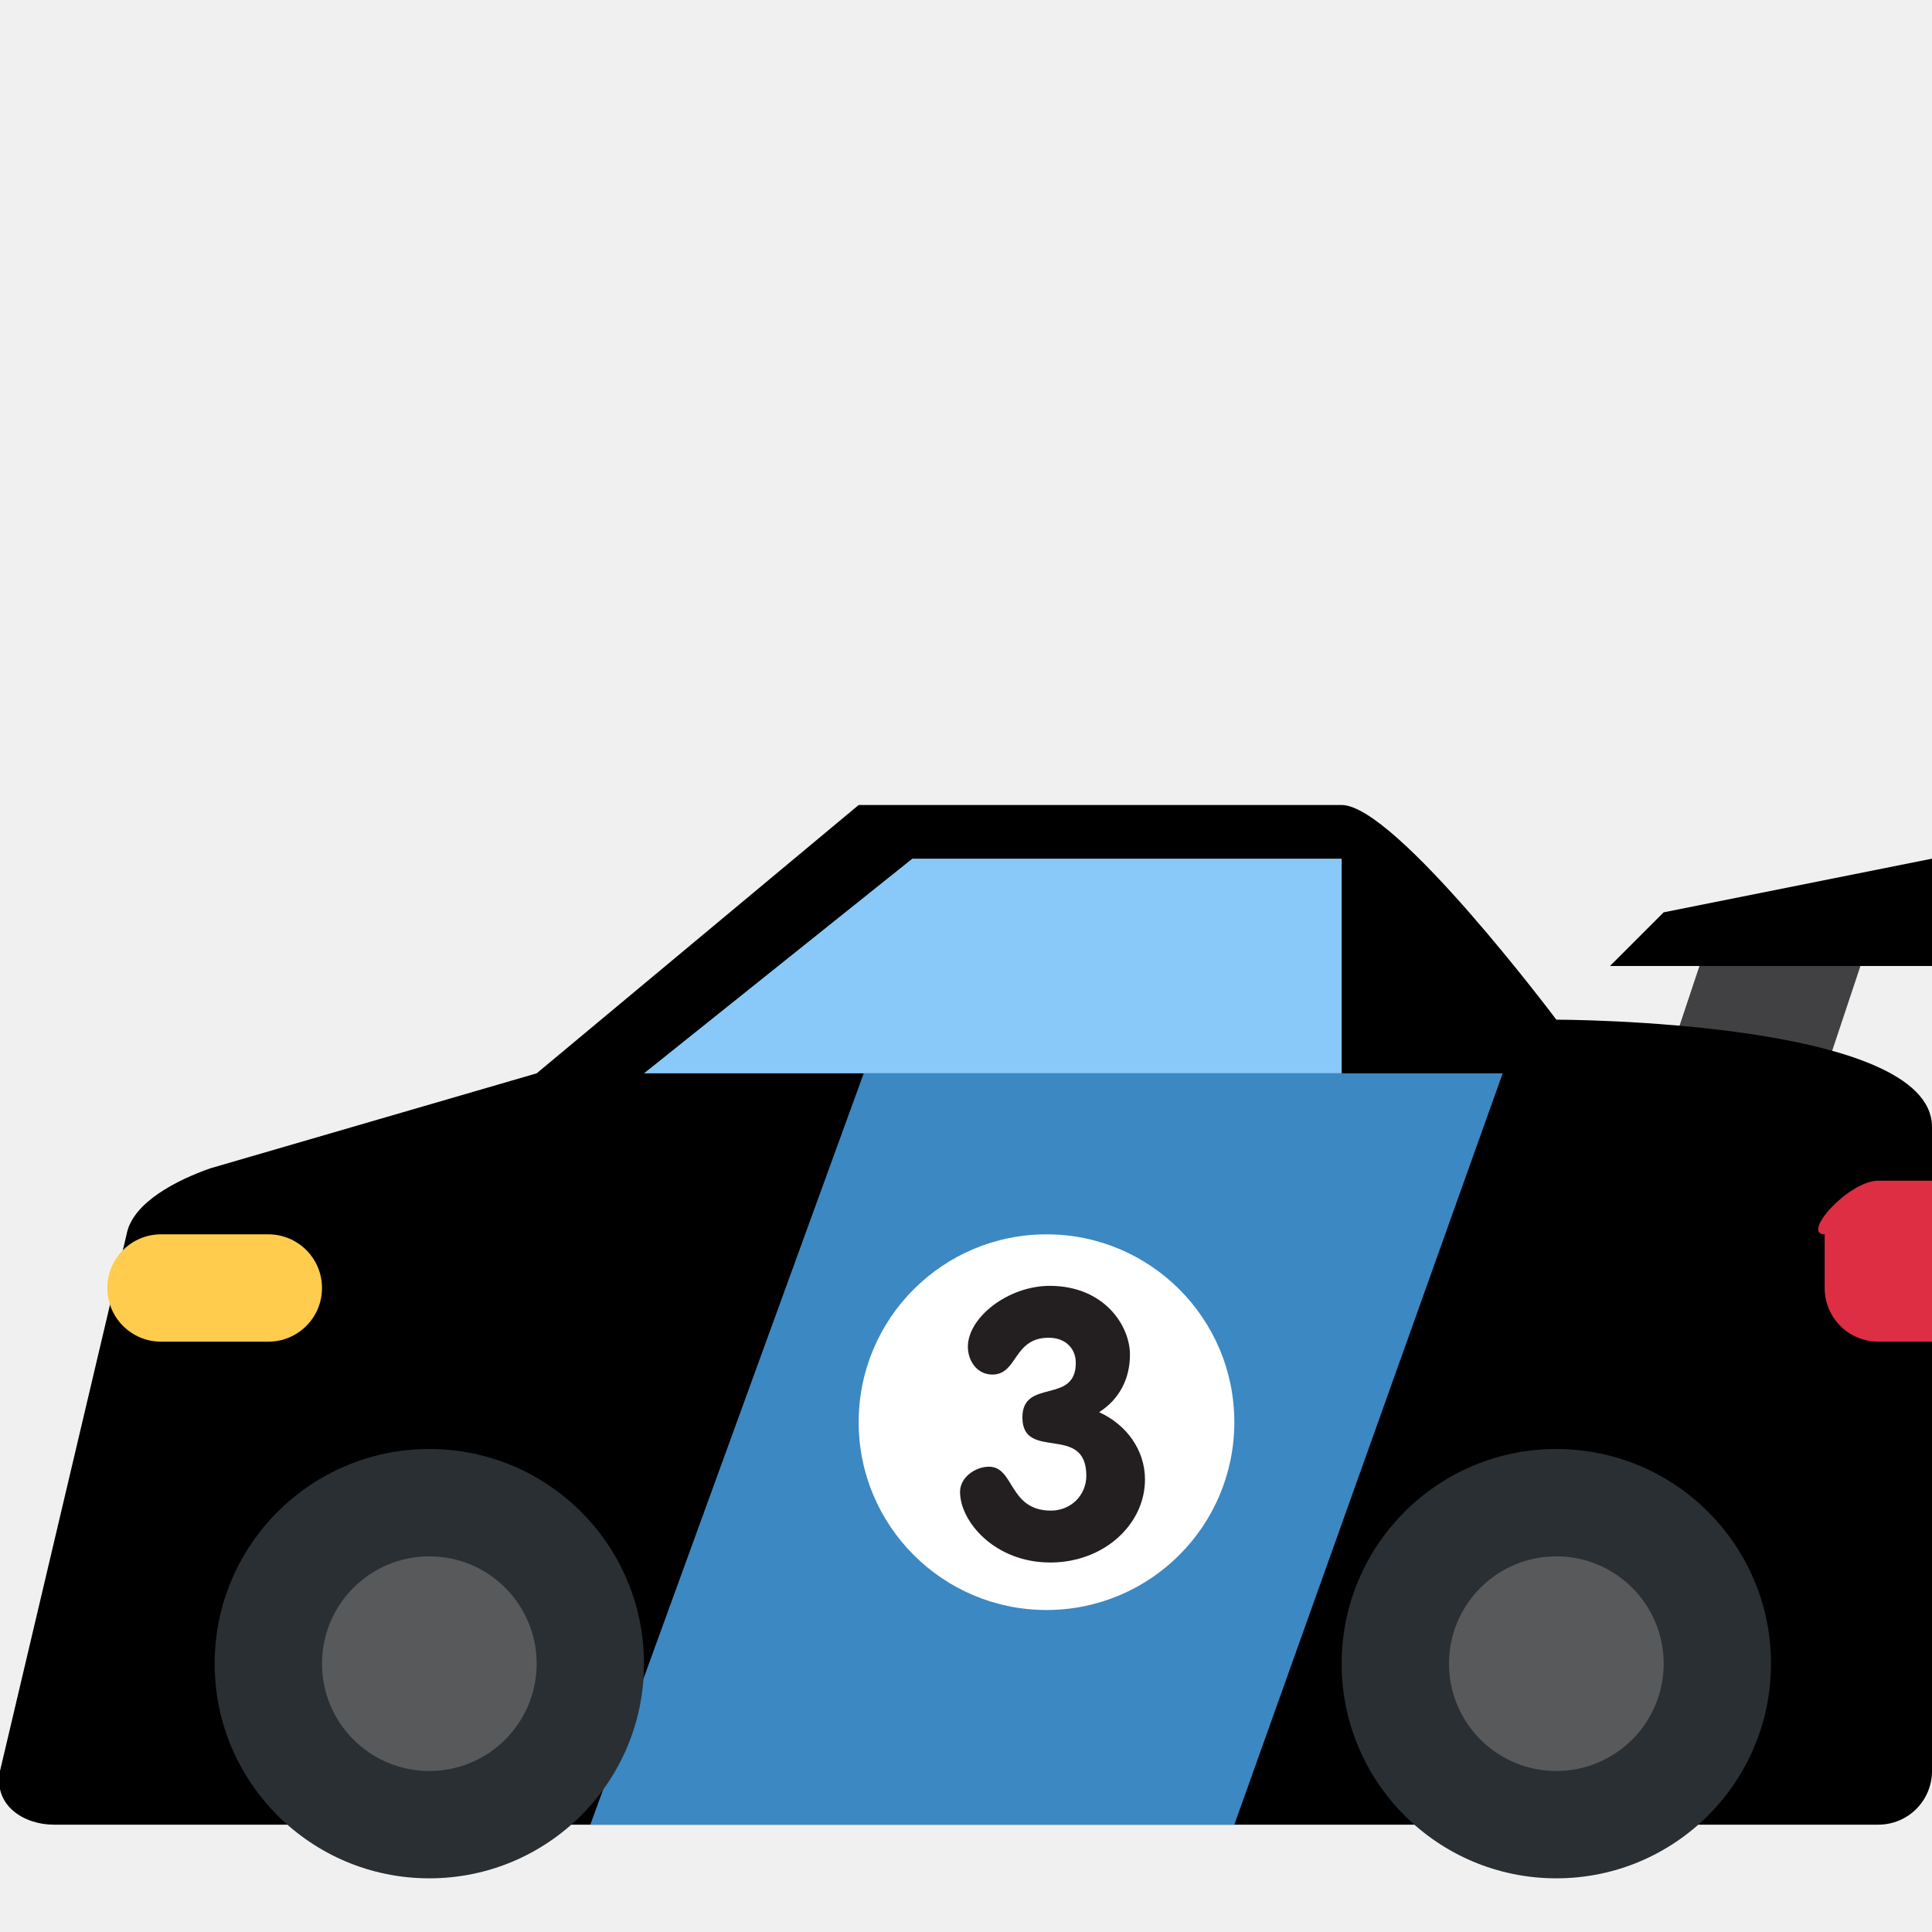
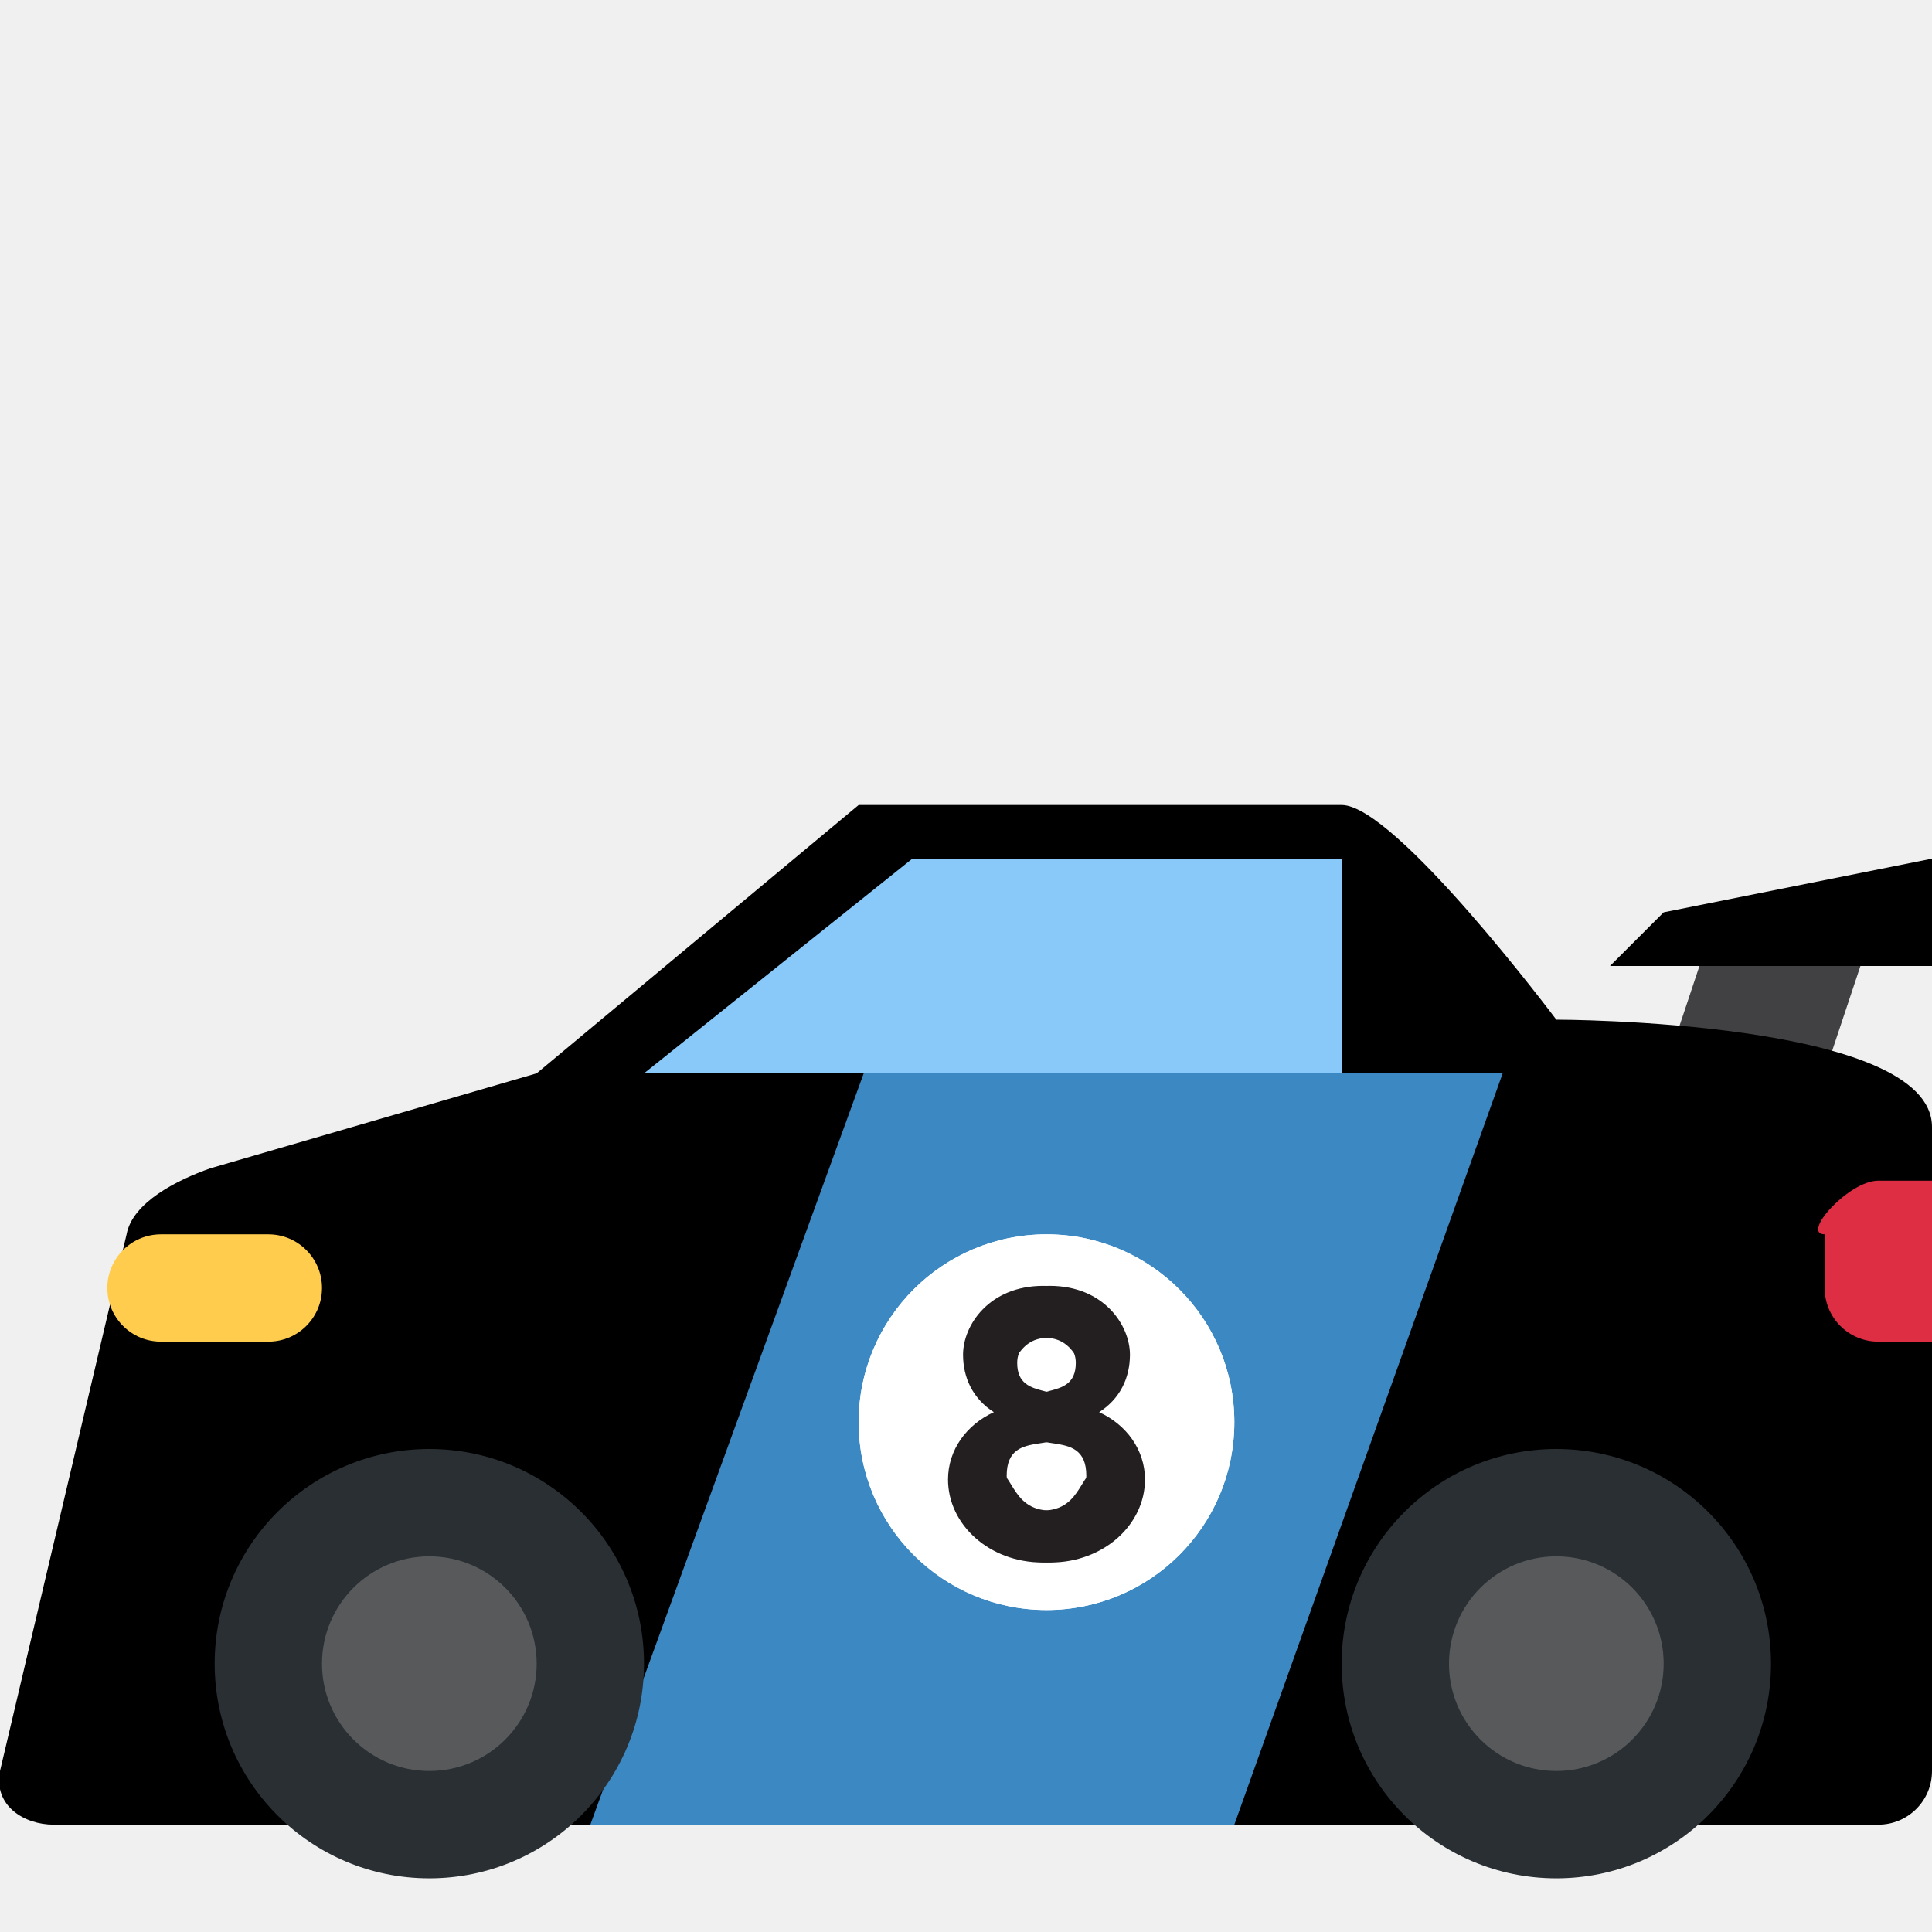
<svg xmlns="http://www.w3.org/2000/svg" viewBox="0 0 36 36">
  <path fill="#414042" d="M30 23h3l2-6h-3z" />
  <path fill="currentColor" d="M29 19s-3-4-4-4h-9l-6 5-6.081 1.77c-.62.217-1.45.636-1.56 1.23L0 33c-.125.646.448 1 1 1h34c.553 0 1-.447 1-1V21c0-2-7-2-7-2z" />
  <path fill="#3B88C3" d="M16.094 20L11 34h12l5-14z" />
  <circle fill="#292F33" cx="8" cy="31" r="4" />
  <circle fill="#58595B" cx="8" cy="31" r="2" />
  <circle fill="#292F33" cx="29" cy="31" r="4" />
  <circle fill="#58595B" cx="29" cy="31" r="2" />
  <circle fill="#FFF" cx="19.5" cy="26.5" r="3.5" />
+   <g transform="translate(19.5, 0) scale(-1, 1) translate(-19.5, 0)">
+     <circle fill="#FFF" cx="19.5" cy="26.5" r="3.5" />
+     <path fill="#231F20" d="M21.055 25.242c0 .441-.19.826-.574 1.072.504.23.854.699.854 1.254 0 .84-.769 1.547-1.764 1.547-1.037 0-1.682-.764-1.682-1.316 0-.273.287-.469.539-.469.477 0 .364.818 1.156.818.363 0 .658-.279.658-.65 0-.98-1.191-.26-1.191-1.086 0-.734.995-.238.995-1.016 0-.266-.188-.469-.505-.469-.665 0-.574.686-1.05.686-.288 0-.456-.258-.456-.518 0-.547.75-1.135 1.527-1.135 1.009.001 1.493.737 1.493 1.282z" />
+   </g>
  <path fill="#231F20" d="M21.055 25.242c0 .441-.19.826-.574 1.072.504.23.854.699.854 1.254 0 .84-.769 1.547-1.764 1.547-1.037 0-1.682-.764-1.682-1.316 0-.273.287-.469.539-.469.477 0 .364.818 1.156.818.363 0 .658-.279.658-.65 0-.98-1.191-.26-1.191-1.086 0-.734.995-.238.995-1.016 0-.266-.188-.469-.505-.469-.665 0-.574.686-1.05.686-.288 0-.456-.258-.456-.518 0-.547.75-1.135 1.527-1.135 1.009.001 1.493.737 1.493 1.282z" />
  <path fill="currentColor" d="M30 18l1-1 5-1v2z" />
  <path fill="#88C9F9" d="M17 16h8v4H12z" />
  <path fill="#FFCC4D" d="M6 24c0 .553-.448 1-1 1H3c-.552 0-1-.447-1-1 0-.553.448-1 1-1h2c.552 0 1 .447 1 1z" />
  <path fill="#DD2E44" d="M36 22h-1c-.553 0-1.447 1-1 1v1c0 .553.447 1 1 1h1v-3z" />
</svg>
